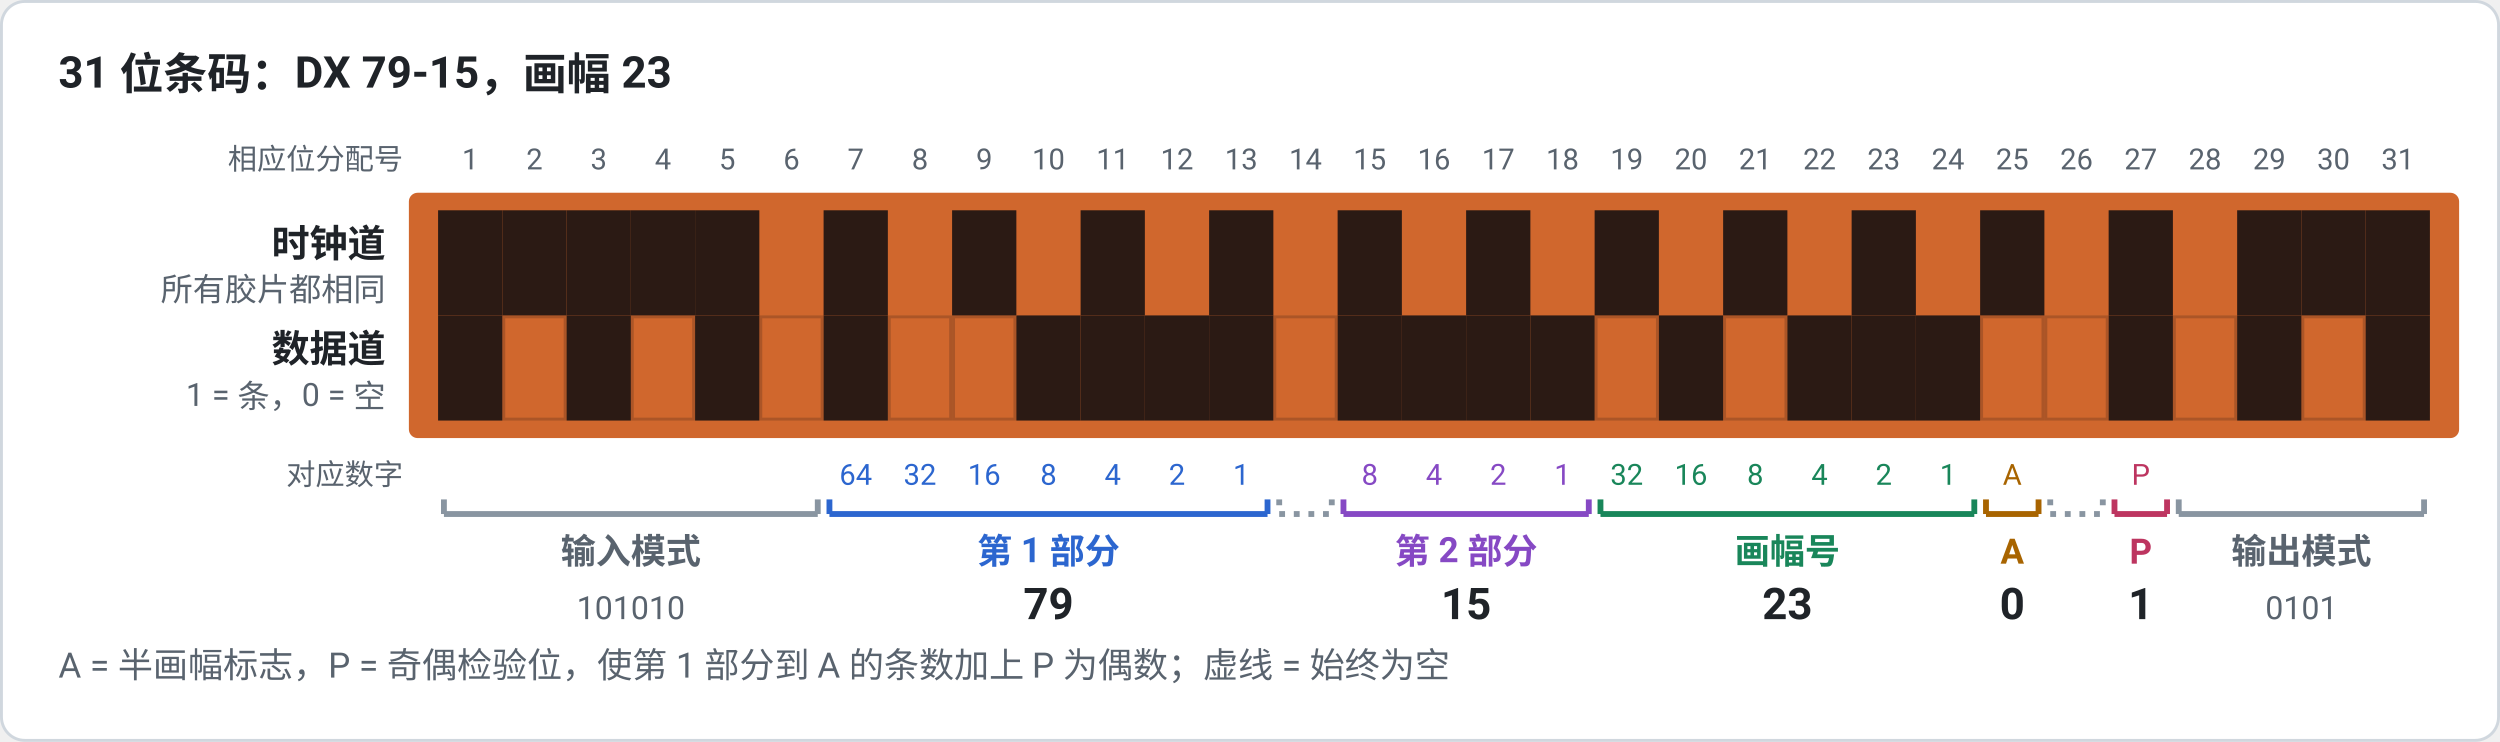
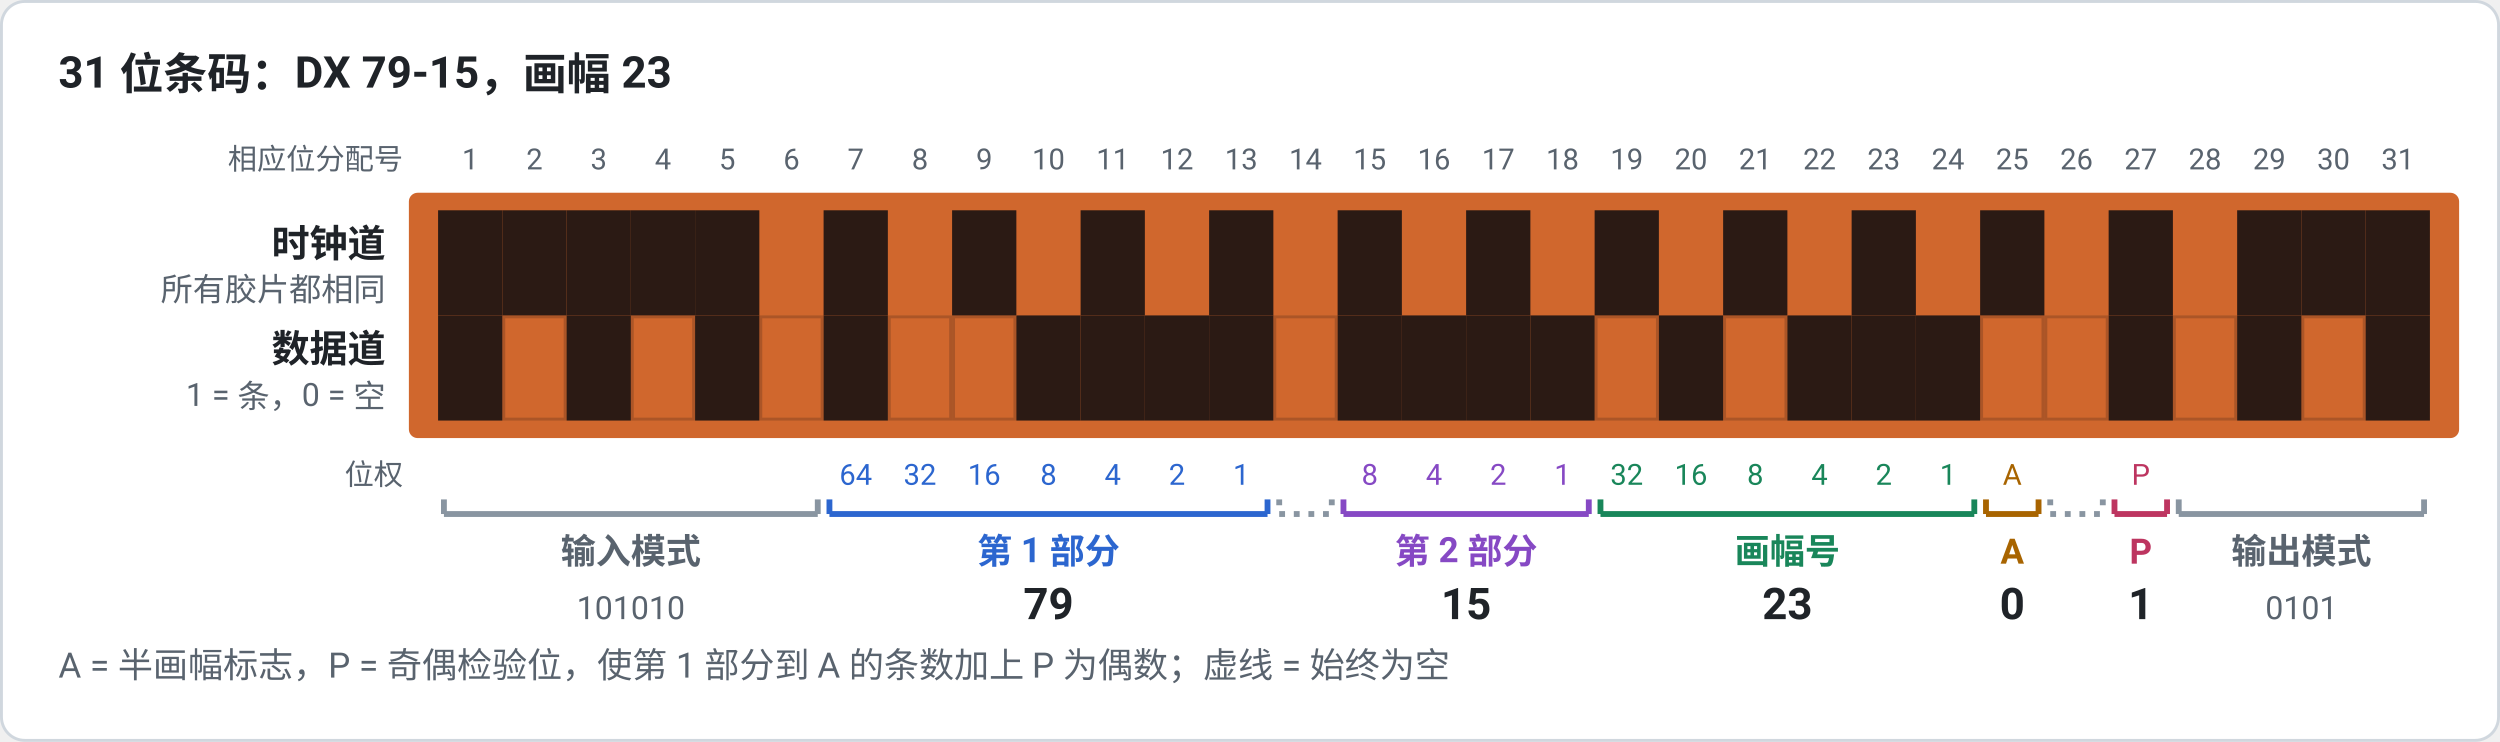
<svg xmlns="http://www.w3.org/2000/svg" viewBox="0 0 856 254" width="856" height="254" role="img" aria-label="31 位条码：DX 79-15，画幅 23">
  <g font-family="system-ui, -apple-system, 'Segoe UI', Roboto, 'Noto Sans', 'PingFang SC', 'Hiragino Sans GB', 'Microsoft YaHei', 'Noto Sans CJK SC', sans-serif">
    <rect x="0.5" y="0.5" width="855" height="253" rx="8" fill="#ffffff" stroke="#d0d7de" />
    <text x="20" y="30" font-size="15" font-weight="650" fill="#1f2328" text-anchor="start">31 位条码：DX 79-15，画幅 23</text>
    <text x="138" y="58" font-size="10" font-weight="400" fill="#59636e" text-anchor="end">相应位分配号</text>
    <text x="161" y="58" font-size="10" font-weight="400" fill="#59636e" text-anchor="middle">1</text>
    <text x="183" y="58" font-size="10" font-weight="400" fill="#59636e" text-anchor="middle">2</text>
    <text x="205" y="58" font-size="10" font-weight="400" fill="#59636e" text-anchor="middle">3</text>
    <text x="227" y="58" font-size="10" font-weight="400" fill="#59636e" text-anchor="middle">4</text>
    <text x="249" y="58" font-size="10" font-weight="400" fill="#59636e" text-anchor="middle">5</text>
    <text x="271" y="58" font-size="10" font-weight="400" fill="#59636e" text-anchor="middle">6</text>
    <text x="293" y="58" font-size="10" font-weight="400" fill="#59636e" text-anchor="middle">7</text>
    <text x="315" y="58" font-size="10" font-weight="400" fill="#59636e" text-anchor="middle">8</text>
    <text x="337" y="58" font-size="10" font-weight="400" fill="#59636e" text-anchor="middle">9</text>
    <text x="359" y="58" font-size="10" font-weight="400" fill="#59636e" text-anchor="middle">10</text>
    <text x="381" y="58" font-size="10" font-weight="400" fill="#59636e" text-anchor="middle">11</text>
    <text x="403" y="58" font-size="10" font-weight="400" fill="#59636e" text-anchor="middle">12</text>
    <text x="425" y="58" font-size="10" font-weight="400" fill="#59636e" text-anchor="middle">13</text>
    <text x="447" y="58" font-size="10" font-weight="400" fill="#59636e" text-anchor="middle">14</text>
    <text x="469" y="58" font-size="10" font-weight="400" fill="#59636e" text-anchor="middle">15</text>
    <text x="491" y="58" font-size="10" font-weight="400" fill="#59636e" text-anchor="middle">16</text>
    <text x="513" y="58" font-size="10" font-weight="400" fill="#59636e" text-anchor="middle">17</text>
    <text x="535" y="58" font-size="10" font-weight="400" fill="#59636e" text-anchor="middle">18</text>
    <text x="557" y="58" font-size="10" font-weight="400" fill="#59636e" text-anchor="middle">19</text>
    <text x="579" y="58" font-size="10" font-weight="400" fill="#59636e" text-anchor="middle">20</text>
    <text x="601" y="58" font-size="10" font-weight="400" fill="#59636e" text-anchor="middle">21</text>
    <text x="623" y="58" font-size="10" font-weight="400" fill="#59636e" text-anchor="middle">22</text>
    <text x="645" y="58" font-size="10" font-weight="400" fill="#59636e" text-anchor="middle">23</text>
    <text x="667" y="58" font-size="10" font-weight="400" fill="#59636e" text-anchor="middle">24</text>
    <text x="689" y="58" font-size="10" font-weight="400" fill="#59636e" text-anchor="middle">25</text>
    <text x="711" y="58" font-size="10" font-weight="400" fill="#59636e" text-anchor="middle">26</text>
    <text x="733" y="58" font-size="10" font-weight="400" fill="#59636e" text-anchor="middle">27</text>
    <text x="755" y="58" font-size="10" font-weight="400" fill="#59636e" text-anchor="middle">28</text>
    <text x="777" y="58" font-size="10" font-weight="400" fill="#59636e" text-anchor="middle">29</text>
    <text x="799" y="58" font-size="10" font-weight="400" fill="#59636e" text-anchor="middle">30</text>
    <text x="821" y="58" font-size="10" font-weight="400" fill="#59636e" text-anchor="middle">31</text>
    <rect x="140" y="66" width="702" height="84" rx="3" fill="#d0672d" />
    <rect x="150" y="72" width="22" height="36" fill="#2b1a14" />
    <rect x="150" y="108" width="22" height="36" fill="#2b1a14" />
    <rect x="172" y="72" width="22" height="36" fill="#2b1a14" />
    <rect x="172.5" y="108.5" width="21" height="35" fill="none" stroke="rgba(43, 26, 20, 0.22)" />
    <rect x="194" y="72" width="22" height="36" fill="#2b1a14" />
    <rect x="194" y="108" width="22" height="36" fill="#2b1a14" />
    <rect x="216" y="72" width="22" height="36" fill="#2b1a14" />
    <rect x="216.5" y="108.5" width="21" height="35" fill="none" stroke="rgba(43, 26, 20, 0.22)" />
    <rect x="238" y="72" width="22" height="36" fill="#2b1a14" />
    <rect x="238" y="108" width="22" height="36" fill="#2b1a14" />
    <rect x="260.5" y="108.5" width="21" height="35" fill="none" stroke="rgba(43, 26, 20, 0.22)" />
    <rect x="282" y="72" width="22" height="36" fill="#2b1a14" />
    <rect x="282" y="108" width="22" height="36" fill="#2b1a14" />
    <rect x="304.5" y="108.5" width="21" height="35" fill="none" stroke="rgba(43, 26, 20, 0.22)" />
    <rect x="326" y="72" width="22" height="36" fill="#2b1a14" />
    <rect x="326.5" y="108.5" width="21" height="35" fill="none" stroke="rgba(43, 26, 20, 0.22)" />
    <rect x="348" y="108" width="22" height="36" fill="#2b1a14" />
    <rect x="370" y="72" width="22" height="36" fill="#2b1a14" />
    <rect x="370" y="108" width="22" height="36" fill="#2b1a14" />
    <rect x="392" y="108" width="22" height="36" fill="#2b1a14" />
    <rect x="414" y="72" width="22" height="36" fill="#2b1a14" />
    <rect x="414" y="108" width="22" height="36" fill="#2b1a14" />
    <rect x="436.5" y="108.5" width="21" height="35" fill="none" stroke="rgba(43, 26, 20, 0.22)" />
    <rect x="458" y="72" width="22" height="36" fill="#2b1a14" />
    <rect x="458" y="108" width="22" height="36" fill="#2b1a14" />
    <rect x="480" y="108" width="22" height="36" fill="#2b1a14" />
    <rect x="502" y="72" width="22" height="36" fill="#2b1a14" />
    <rect x="502" y="108" width="22" height="36" fill="#2b1a14" />
    <rect x="524" y="108" width="22" height="36" fill="#2b1a14" />
    <rect x="546" y="72" width="22" height="36" fill="#2b1a14" />
    <rect x="546.5" y="108.5" width="21" height="35" fill="none" stroke="rgba(43, 26, 20, 0.22)" />
    <rect x="568" y="108" width="22" height="36" fill="#2b1a14" />
    <rect x="590" y="72" width="22" height="36" fill="#2b1a14" />
    <rect x="590.5" y="108.5" width="21" height="35" fill="none" stroke="rgba(43, 26, 20, 0.22)" />
    <rect x="612" y="108" width="22" height="36" fill="#2b1a14" />
    <rect x="634" y="72" width="22" height="36" fill="#2b1a14" />
    <rect x="634" y="108" width="22" height="36" fill="#2b1a14" />
    <rect x="656" y="108" width="22" height="36" fill="#2b1a14" />
    <rect x="678" y="72" width="22" height="36" fill="#2b1a14" />
    <rect x="678.5" y="108.5" width="21" height="35" fill="none" stroke="rgba(43, 26, 20, 0.22)" />
    <rect x="700.5" y="108.5" width="21" height="35" fill="none" stroke="rgba(43, 26, 20, 0.22)" />
    <rect x="722" y="72" width="22" height="36" fill="#2b1a14" />
    <rect x="722" y="108" width="22" height="36" fill="#2b1a14" />
    <rect x="744.5" y="108.5" width="21" height="35" fill="none" stroke="rgba(43, 26, 20, 0.22)" />
    <rect x="766" y="72" width="22" height="36" fill="#2b1a14" />
    <rect x="766" y="108" width="22" height="36" fill="#2b1a14" />
    <rect x="788" y="72" width="22" height="36" fill="#2b1a14" />
    <rect x="788.5" y="108.5" width="21" height="35" fill="none" stroke="rgba(43, 26, 20, 0.22)" />
    <rect x="810" y="72" width="22" height="36" fill="#2b1a14" />
    <rect x="810" y="108" width="22" height="36" fill="#2b1a14" />
    <text x="132" y="88" font-size="13" font-weight="600" fill="#1f2328" text-anchor="end">时钟道</text>
    <text x="132" y="103" font-size="11" font-weight="400" fill="#59636e" text-anchor="end">所有胶片都相同</text>
    <text x="132" y="124" font-size="13" font-weight="600" fill="#1f2328" text-anchor="end">数据道</text>
    <text x="132" y="139" font-size="11" font-weight="400" fill="#59636e" text-anchor="end">1 = 条，0 = 空</text>
-     <text x="138" y="166" font-size="10" font-weight="400" fill="#59636e" text-anchor="end">对应数字</text>
+     <text x="138" y="166" font-size="10" font-weight="400" fill="#59636e" text-anchor="end">位权</text>
    <text x="293" y="166" font-size="10" font-weight="400" fill="#2c66cf" text-anchor="middle">64</text>
    <text x="315" y="166" font-size="10" font-weight="400" fill="#2c66cf" text-anchor="middle">32</text>
    <text x="337" y="166" font-size="10" font-weight="400" fill="#2c66cf" text-anchor="middle">16</text>
    <text x="359" y="166" font-size="10" font-weight="400" fill="#2c66cf" text-anchor="middle">8</text>
    <text x="381" y="166" font-size="10" font-weight="400" fill="#2c66cf" text-anchor="middle">4</text>
    <text x="403" y="166" font-size="10" font-weight="400" fill="#2c66cf" text-anchor="middle">2</text>
    <text x="425" y="166" font-size="10" font-weight="400" fill="#2c66cf" text-anchor="middle">1</text>
    <text x="469" y="166" font-size="10" font-weight="400" fill="#8649c4" text-anchor="middle">8</text>
    <text x="491" y="166" font-size="10" font-weight="400" fill="#8649c4" text-anchor="middle">4</text>
    <text x="513" y="166" font-size="10" font-weight="400" fill="#8649c4" text-anchor="middle">2</text>
    <text x="535" y="166" font-size="10" font-weight="400" fill="#8649c4" text-anchor="middle">1</text>
    <text x="557" y="166" font-size="10" font-weight="400" fill="#19865a" text-anchor="middle">32</text>
    <text x="579" y="166" font-size="10" font-weight="400" fill="#19865a" text-anchor="middle">16</text>
    <text x="601" y="166" font-size="10" font-weight="400" fill="#19865a" text-anchor="middle">8</text>
    <text x="623" y="166" font-size="10" font-weight="400" fill="#19865a" text-anchor="middle">4</text>
    <text x="645" y="166" font-size="10" font-weight="400" fill="#19865a" text-anchor="middle">2</text>
    <text x="667" y="166" font-size="10" font-weight="400" fill="#19865a" text-anchor="middle">1</text>
    <text x="689" y="166" font-size="10" font-weight="400" fill="#a86400" text-anchor="middle">A</text>
    <text x="733" y="166" font-size="10" font-weight="400" fill="#bd3560" text-anchor="middle">P</text>
    <line x1="152" y1="176" x2="280" y2="176" stroke="#8995a1" stroke-width="2" />
    <line x1="152" y1="171" x2="152" y2="176" stroke="#8995a1" stroke-width="2" />
    <line x1="280" y1="171" x2="280" y2="176" stroke="#8995a1" stroke-width="2" />
    <text x="216" y="193" font-size="12" font-weight="600" fill="#59636e" text-anchor="middle">输入模式</text>
    <text x="216" y="212" font-size="11" font-weight="400" fill="#59636e" text-anchor="middle">101010</text>
    <line x1="284" y1="176" x2="434" y2="176" stroke="#2c66cf" stroke-width="2" />
    <line x1="284" y1="171" x2="284" y2="176" stroke="#2c66cf" stroke-width="2" />
    <line x1="434" y1="171" x2="434" y2="176" stroke="#2c66cf" stroke-width="2" />
    <text x="359" y="193" font-size="12" font-weight="600" fill="#2c66cf" text-anchor="middle">第 1 部分</text>
    <text x="359" y="212" font-size="15" font-weight="700" fill="#1f2328" text-anchor="middle">79</text>
    <line x1="438" y1="176" x2="456" y2="176" stroke="#8995a1" stroke-width="2" stroke-dasharray="2 3" />
    <line x1="438" y1="171" x2="438" y2="176" stroke="#8995a1" stroke-width="2" stroke-dasharray="2 3" />
    <line x1="456" y1="171" x2="456" y2="176" stroke="#8995a1" stroke-width="2" stroke-dasharray="2 3" />
    <line x1="460" y1="176" x2="544" y2="176" stroke="#8649c4" stroke-width="2" />
    <line x1="460" y1="171" x2="460" y2="176" stroke="#8649c4" stroke-width="2" />
    <line x1="544" y1="171" x2="544" y2="176" stroke="#8649c4" stroke-width="2" />
    <text x="502" y="193" font-size="12" font-weight="600" fill="#8649c4" text-anchor="middle">第 2 部分</text>
    <text x="502" y="212" font-size="15" font-weight="700" fill="#1f2328" text-anchor="middle">15</text>
    <line x1="548" y1="176" x2="676" y2="176" stroke="#19865a" stroke-width="2" />
    <line x1="548" y1="171" x2="548" y2="176" stroke="#19865a" stroke-width="2" />
    <line x1="676" y1="171" x2="676" y2="176" stroke="#19865a" stroke-width="2" />
    <text x="612" y="193" font-size="12" font-weight="600" fill="#19865a" text-anchor="middle">画幅号</text>
    <text x="612" y="212" font-size="15" font-weight="700" fill="#1f2328" text-anchor="middle">23</text>
    <line x1="680" y1="176" x2="698" y2="176" stroke="#a86400" stroke-width="2" />
    <line x1="680" y1="171" x2="680" y2="176" stroke="#a86400" stroke-width="2" />
    <line x1="698" y1="171" x2="698" y2="176" stroke="#a86400" stroke-width="2" />
    <text x="689" y="193" font-size="12" font-weight="600" fill="#a86400" text-anchor="middle">A</text>
    <text x="689" y="212" font-size="15" font-weight="700" fill="#1f2328" text-anchor="middle">0</text>
    <line x1="702" y1="176" x2="720" y2="176" stroke="#8995a1" stroke-width="2" stroke-dasharray="2 3" />
    <line x1="702" y1="171" x2="702" y2="176" stroke="#8995a1" stroke-width="2" stroke-dasharray="2 3" />
    <line x1="720" y1="171" x2="720" y2="176" stroke="#8995a1" stroke-width="2" stroke-dasharray="2 3" />
    <line x1="724" y1="176" x2="742" y2="176" stroke="#bd3560" stroke-width="2" />
    <line x1="724" y1="171" x2="724" y2="176" stroke="#bd3560" stroke-width="2" />
    <line x1="742" y1="171" x2="742" y2="176" stroke="#bd3560" stroke-width="2" />
    <text x="733" y="193" font-size="12" font-weight="600" fill="#bd3560" text-anchor="middle">P</text>
    <text x="733" y="212" font-size="15" font-weight="700" fill="#1f2328" text-anchor="middle">1</text>
    <line x1="746" y1="176" x2="830" y2="176" stroke="#8995a1" stroke-width="2" />
    <line x1="746" y1="171" x2="746" y2="176" stroke="#8995a1" stroke-width="2" />
    <line x1="830" y1="171" x2="830" y2="176" stroke="#8995a1" stroke-width="2" />
    <text x="788" y="193" font-size="12" font-weight="600" fill="#59636e" text-anchor="middle">输出模式</text>
    <text x="788" y="212" font-size="11" font-weight="400" fill="#59636e" text-anchor="middle">0101</text>
    <text x="20" y="232" font-size="12" font-weight="400" fill="#59636e" text-anchor="start">A = 半画幅标志，P = 奇偶检验位，使第 1 部分到 A 的条数加上 P 为偶数；虚线 = 始终为空</text>
  </g>
</svg>
